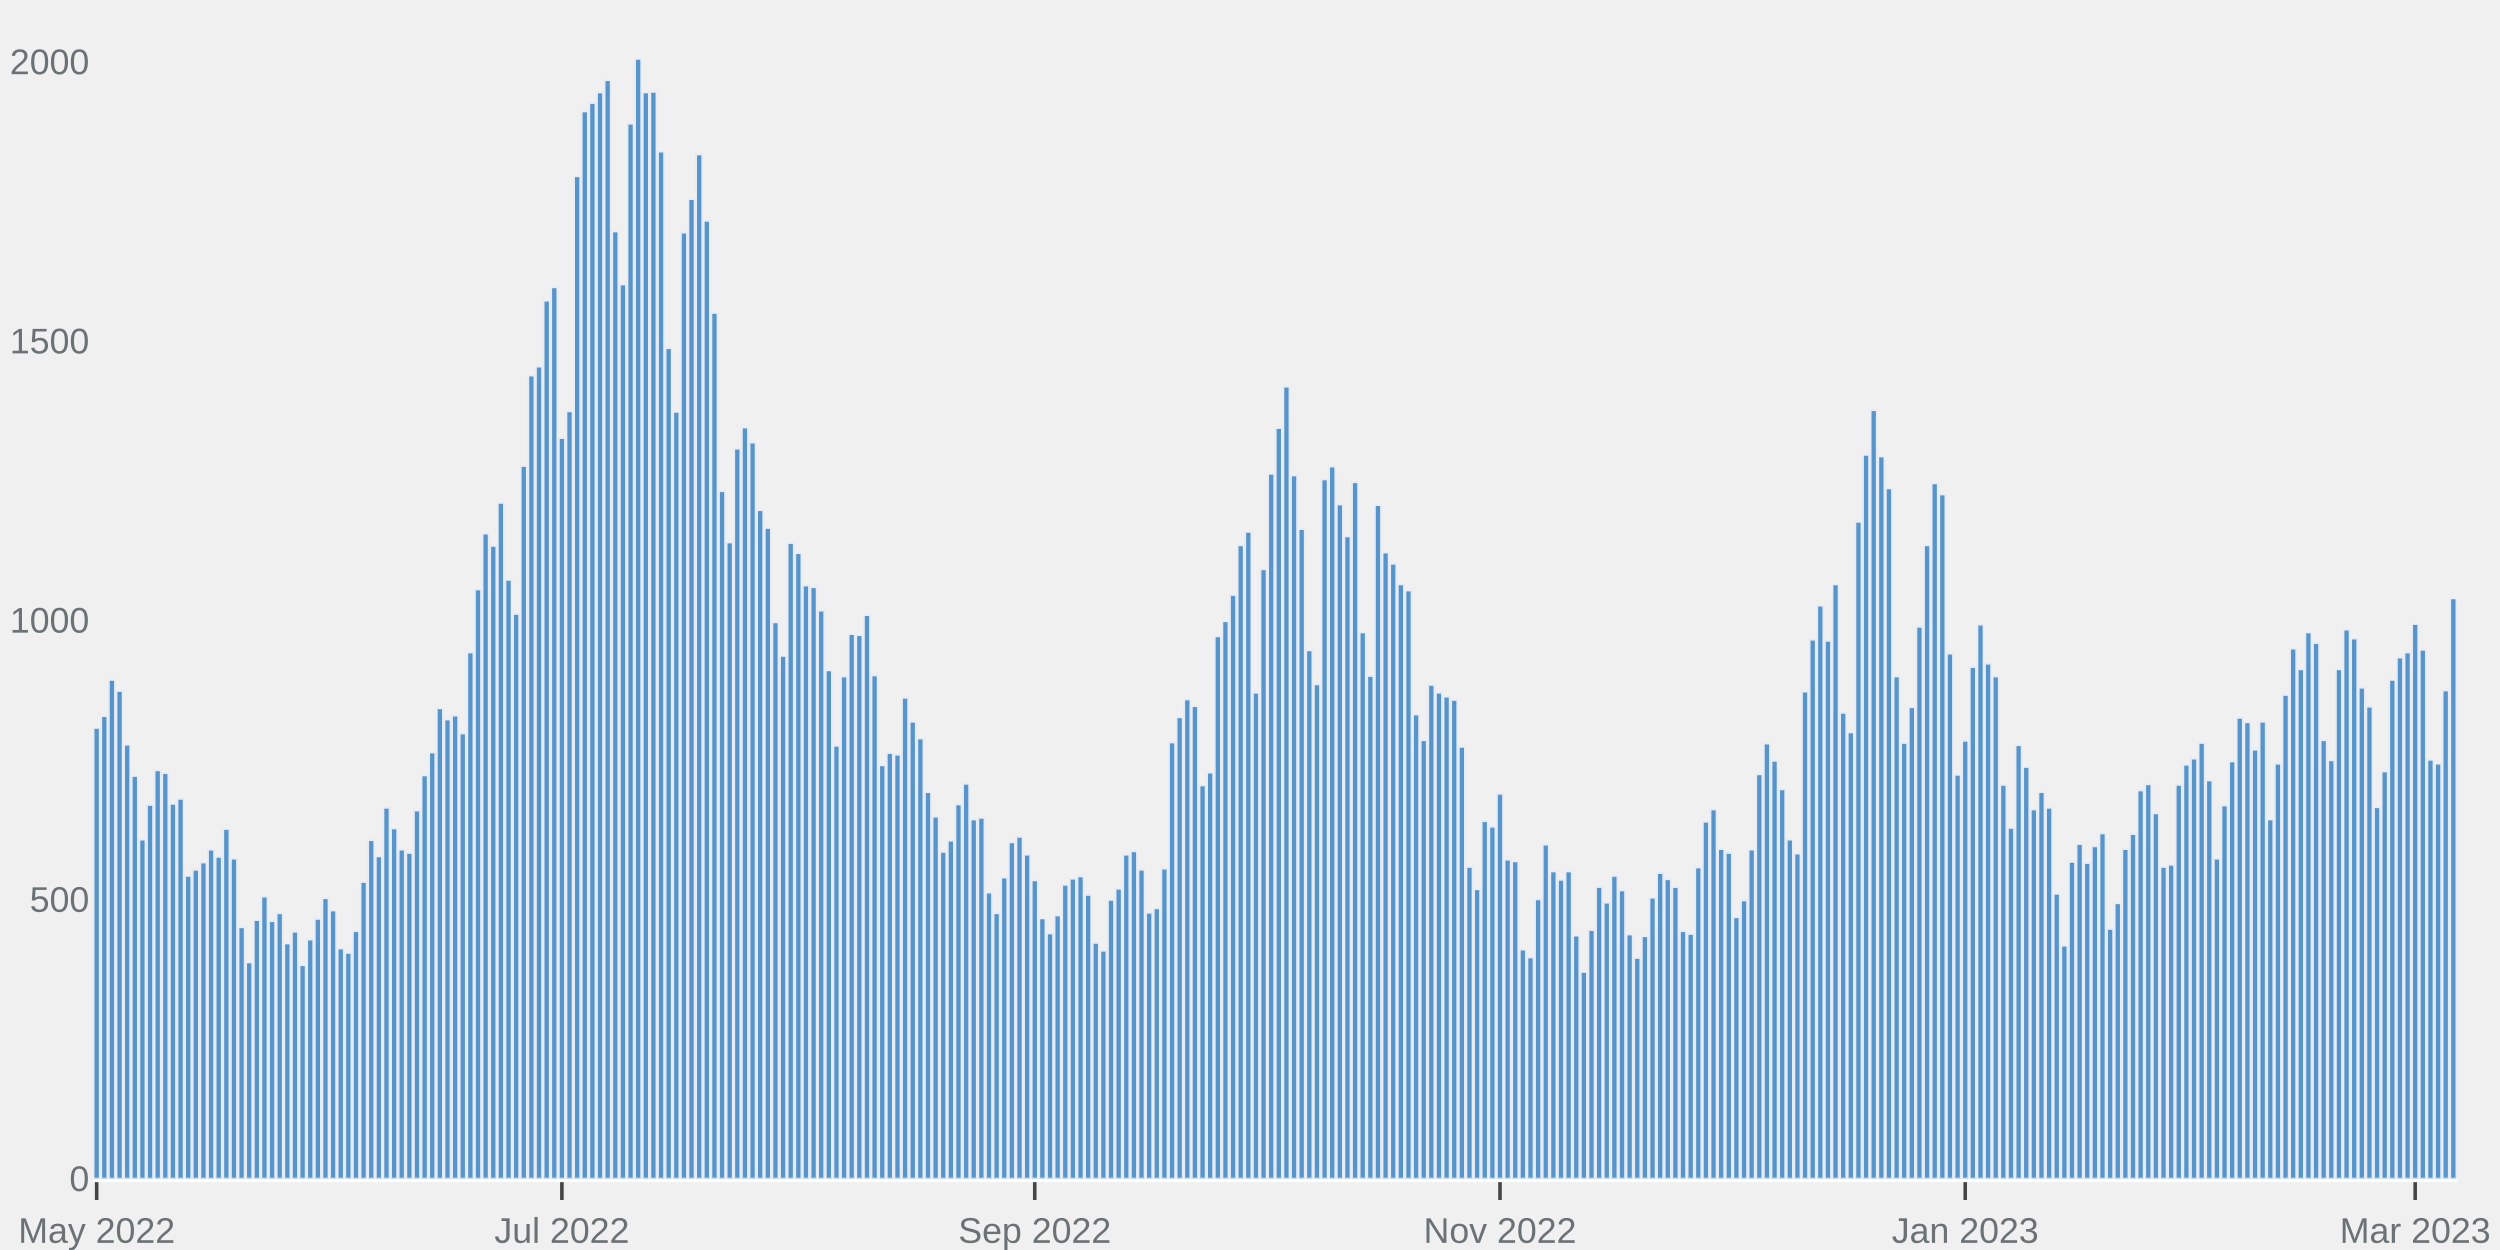
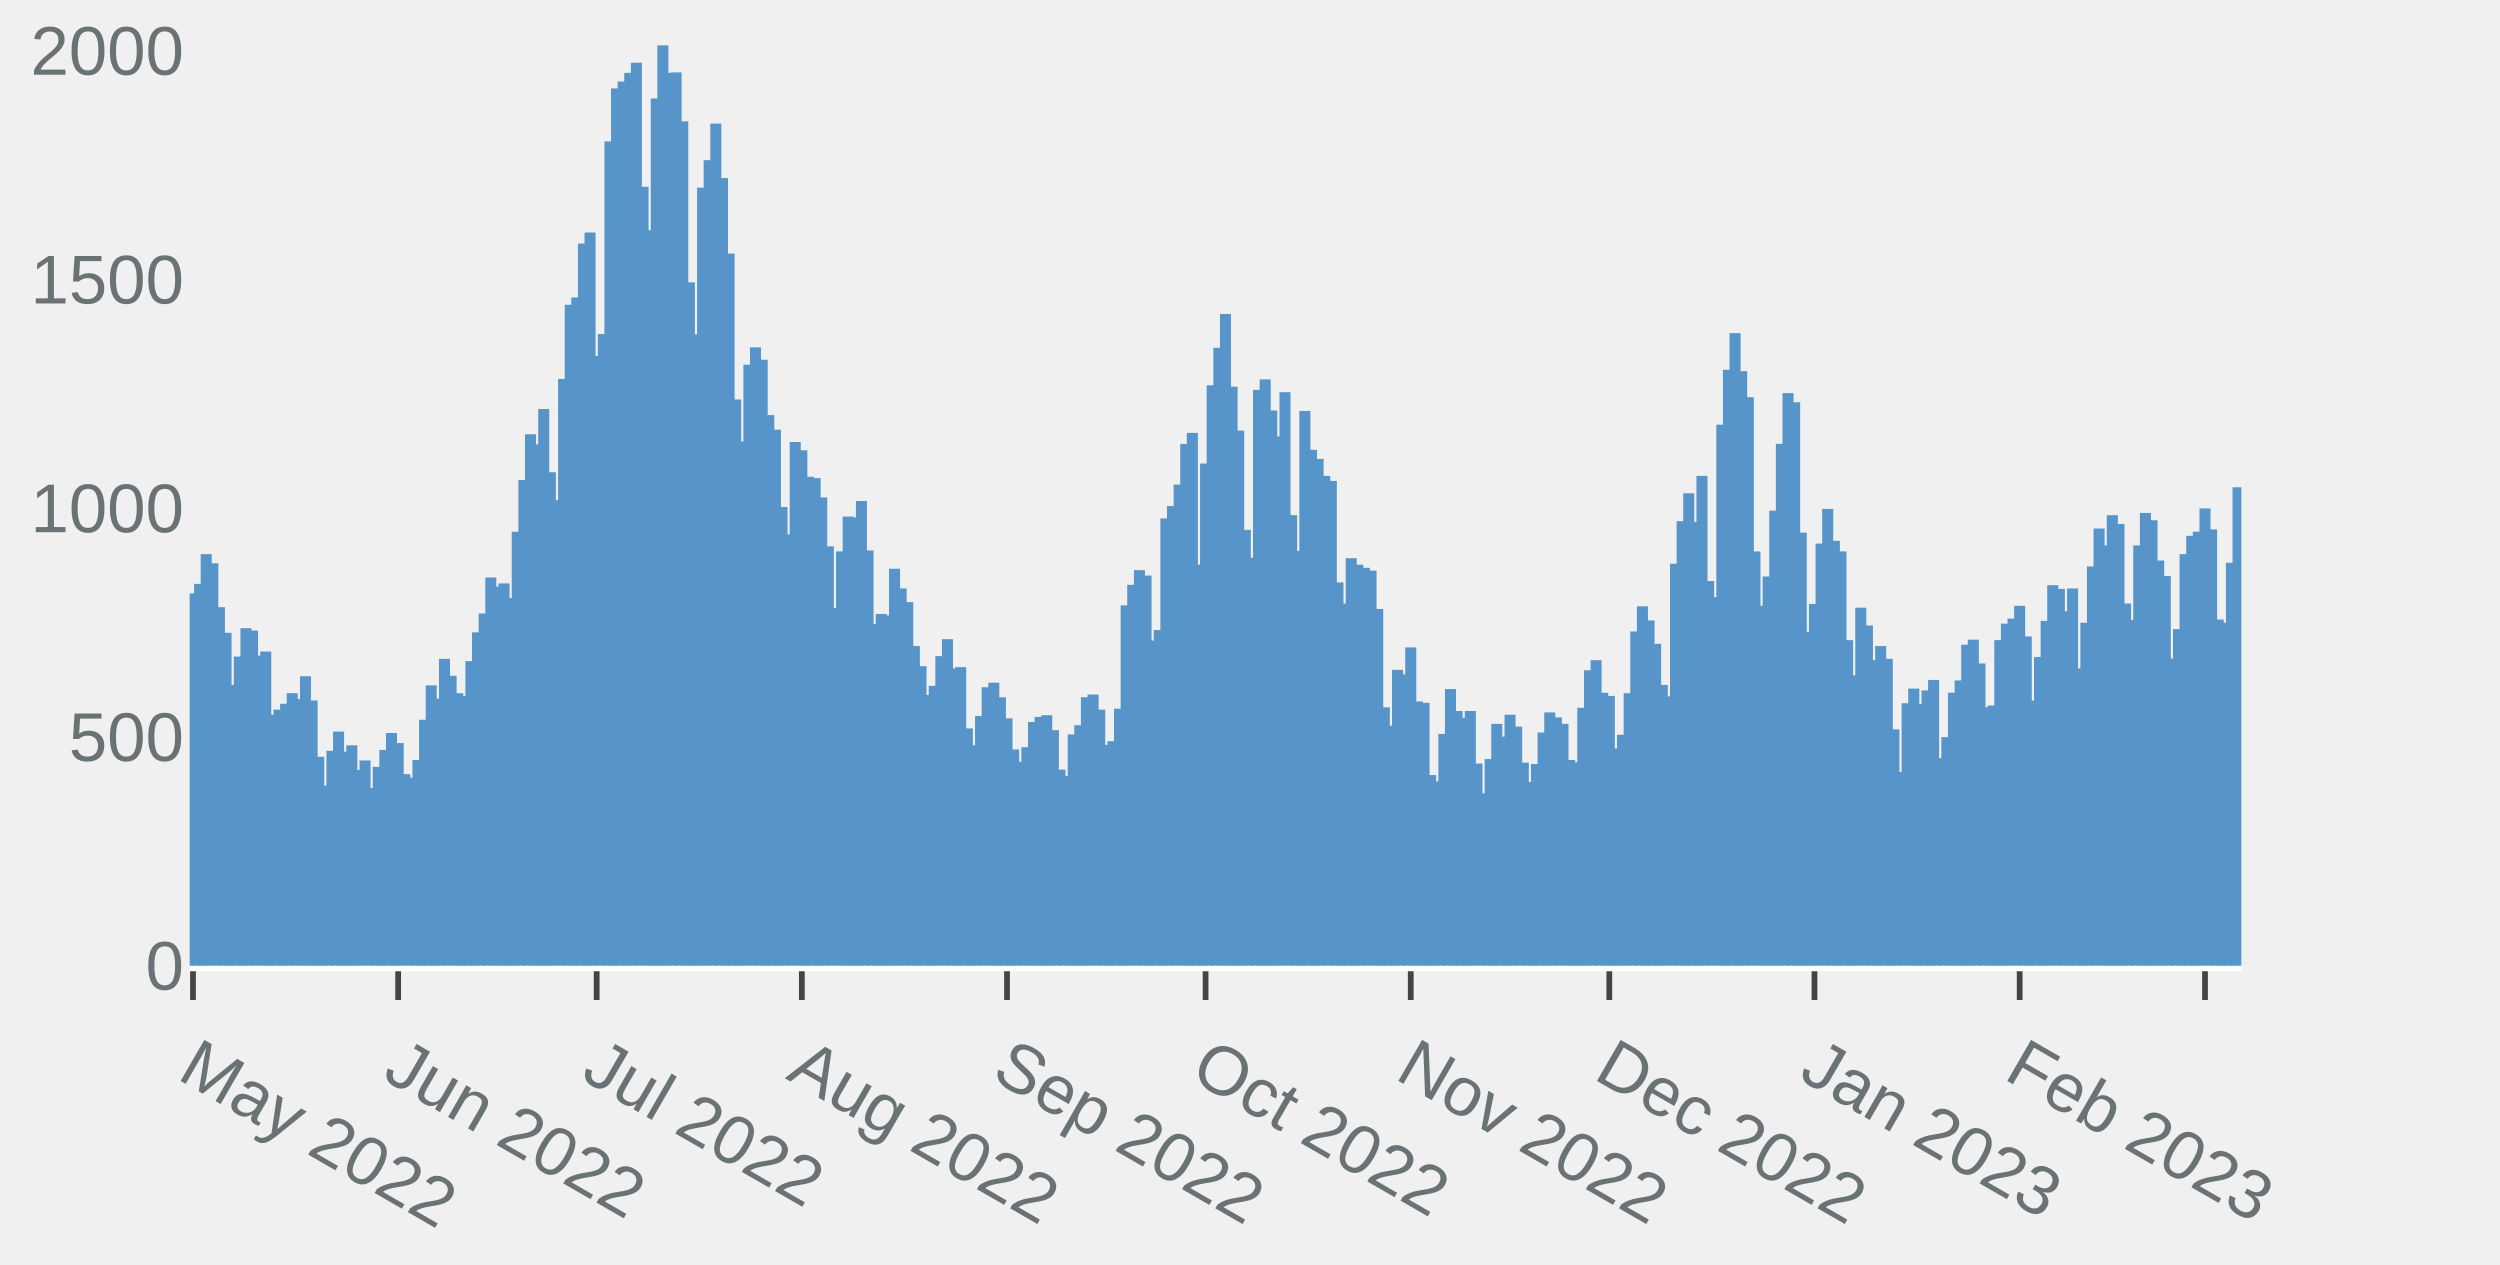
- <svg xmlns="http://www.w3.org/2000/svg" width="700" height="350" class="main-svg">
-   <path fill="none" d="M0 0h700v350H0z" style="fill:#000;fill-opacity:0" />
+ <svg xmlns="http://www.w3.org/2000/svg" width="435" height="220" class="main-svg">
+   <path fill="none" d="M0 0h435v220H0z" style="fill:#000;fill-opacity:0" />
  <defs>
    <clipPath id="a" class="plotclip">
-       <path d="M0 0h662v330H0z" />
+       <path d="M0 0h357v168H0z" />
    </clipPath>
  </defs>
  <g class="bglayer">
-     <path fill="none" d="M26 0h662v330H26z" class="bg" style="fill:#000;fill-opacity:0;stroke-width:0" />
+     <path fill="none" d="M33 0h357v168H33z" class="bg" style="fill:#000;fill-opacity:0;stroke-width:0" />
  </g>
  <g class="cartesianlayer">
    <g class="subplot xy">
      <g class="zerolinelayer">
-         <path d="M26 0h662" class="yzl zl crisp" style="stroke:#fff;stroke-opacity:1;stroke-width:2px" transform="translate(0 330)" />
+         <path d="M33 0h357" class="yzl zl crisp" style="stroke:#fff;stroke-opacity:1;stroke-width:2px" transform="translate(0 168)" />
      </g>
-       <g class="plot" clip-path="url(#a)" transform="translate(26)">
+       <g class="plot" clip-path="url(#a)" transform="translate(33)">
        <g class="barlayer mlayer">
          <g class="trace bars" style="opacity:1">
            <g class="points">
-               <path d="M.21 330V203.82h1.71V330ZM2.35 330V200.53h1.71V330ZM4.48 330V190.37h1.71V330ZM6.62 330V193.5h1.71V330ZM8.76 330V208.51h1.7V330ZM10.89 330V217.27h1.71V330ZM13.03 330v-94.91h1.7V330ZM15.16 330V225.4h1.71V330ZM17.3 330V215.7h1.71V330ZM19.43 330V216.48h1.71V330ZM21.57 330V225.08h1.71V330ZM23.7 330V223.68h1.71V330ZM25.84 330v-84.75h1.71V330ZM27.97 330v-86.47h1.71V330ZM30.11 330v-88.5h1.71V330ZM32.25 330v-92.1h1.7V330ZM34.38 330v-90.06h1.71V330ZM36.52 330v-97.88h1.71V330ZM38.65 330v-89.59h1.71V330ZM40.79 330v-70.36h1.71V330ZM42.92 330v-60.51h1.71V330ZM45.06 330v-72.39h1.71V330ZM47.19 330v-78.96h1.71V330ZM49.33 330v-72.08h1.71V330ZM51.47 330v-74.27h1.7V330ZM53.6 330v-65.83h1.71V330ZM55.74 330v-69.11h1.7V330ZM57.87 330v-59.73h1.71V330ZM60.01 330v-66.92h1.71V330ZM62.14 330v-72.71h1.71V330ZM64.28 330v-78.49h1.71V330ZM66.41 330v-75.05h1.71V330ZM68.55 330v-64.42h1.71V330ZM70.68 330v-63.17h1.71V330ZM72.82 330v-69.27h1.71V330ZM74.96 330v-83.03h1.7V330ZM77.09 330v-94.75h1.71V330ZM79.23 330v-90.22h1.7V330ZM81.36 330V226.18h1.71V330ZM83.5 330v-98.04h1.71V330ZM85.63 330v-92.1h1.71V330ZM87.77 330v-91.16h1.71V330ZM89.9 330V226.96h1.71V330ZM92.04 330V217.11h1.71V330ZM94.17 330V210.7h1.71V330ZM96.31 330V198.35h1.71V330ZM98.45 330V201.47h1.7V330ZM100.58 330V200.38h1.71V330ZM102.72 330V205.38h1.71V330ZM104.85 330V182.71h1.71V330ZM106.99 330V165.04h1.71V330ZM109.12 330V149.41h1.71V330ZM111.26 330V152.85h1.71V330ZM113.39 330V140.81h1.71V330ZM115.53 330V162.38h1.71V330ZM117.67 330V171.92h1.7V330ZM119.8 330V130.49h1.71V330ZM121.94 330V105.16h1.7V330ZM124.07 330V102.65h1.71V330ZM126.21 330V84.2h1.71V330ZM128.34 330V80.45h1.71V330ZM130.48 330V122.67h1.71V330ZM132.61 330V115.16h1.71V330ZM134.75 330V49.34h1.71V330ZM136.88 330V31.2h1.71V330ZM139.02 330V28.85h1.71V330ZM141.16 330V25.88h1.7V330ZM143.29 330V22.44H145V330ZM145.43 330V64.81h1.7V330ZM147.56 330V79.67h1.71V330ZM149.7 330V34.64h1.71V330ZM151.83 330V16.5h1.71V330ZM153.97 330V25.88h1.71V330ZM156.1 330V25.73h1.71V330ZM158.24 330V42.46h1.71V330ZM160.37 330V97.49h1.71V330ZM162.51 330V115.32h1.71V330ZM164.65 330V65.13h1.7V330ZM166.78 330V55.75h1.71V330ZM168.92 330V43.24h1.71V330ZM171.05 330V61.84h1.71V330ZM173.19 330V87.64h1.71V330ZM175.32 330V137.52h1.71V330ZM177.46 330V151.91h1.71V330ZM179.59 330V125.64h1.71V330ZM181.73 330V119.7h1.71V330ZM183.87 330V123.92h1.7V330ZM186 330V142.84h1.71V330ZM188.14 330V147.84h1.7V330ZM190.27 330V174.27h1.71V330ZM192.41 330V183.65h1.71V330ZM194.54 330V152.06h1.71V330ZM196.68 330V154.88h1.71V330ZM198.81 330V163.95h1.71V330ZM200.95 330V164.42h1.71V330ZM203.08 330V170.98h1.71V330ZM205.22 330V187.71h1.71V330ZM207.36 330V208.82h1.7V330ZM209.49 330V189.43h1.71V330ZM211.63 330V177.55h1.7V330ZM213.76 330V177.86h1.71V330ZM215.9 330V172.23h1.71V330ZM218.03 330V189.12h1.71V330ZM220.17 330V214.29h1.71V330ZM222.3 330V210.85h1.71V330ZM224.44 330V211.32h1.71V330ZM226.57 330V195.37h1.71V330ZM228.71 330V202.1h1.71V330ZM230.85 330V206.79h1.7V330ZM232.98 330V221.8h1.71V330ZM235.12 330V228.68h1.71V330ZM237.25 330v-91.47h1.71V330ZM239.39 330v-94.6h1.71V330ZM241.52 330V225.24h1.71V330ZM243.66 330V219.45h1.71V330ZM245.79 330V229.46h1.71V330ZM247.93 330V228.99h1.71V330ZM250.07 330v-80.06h1.7V330ZM252.2 330v-74.27h1.71V330ZM254.34 330v-84.28h1.7V330ZM256.47 330v-94.13h1.71V330ZM258.61 330v-95.69h1.71V330ZM260.74 330v-90.69h1.71V330ZM262.88 330v-83.5h1.71V330ZM265.01 330v-72.86h1.71V330ZM267.15 330v-68.64h1.71V330ZM269.28 330v-73.65h1.71V330ZM271.42 330v-82.24h1.71V330ZM273.56 330v-83.96h1.7V330ZM275.69 330v-84.59h1.71V330ZM277.83 330v-79.43h1.7V330ZM279.96 330v-65.98h1.71V330ZM282.1 330v-63.79h1.71V330ZM284.23 330v-78.02h1.71V330ZM286.37 330v-81.15h1.71V330ZM288.5 330v-90.69h1.71V330ZM290.64 330v-91.63h1.71V330ZM292.77 330v-86.47h1.71V330ZM294.91 330v-74.43h1.71V330ZM297.05 330v-75.68h1.7V330ZM299.18 330v-86.78h1.71V330ZM301.32 330V207.88h1.71V330ZM303.45 330V200.85h1.71V330ZM305.59 330V195.84h1.71V330ZM307.72 330V197.72h1.71V330ZM309.86 330V219.92h1.71V330ZM311.99 330V216.33h1.71V330ZM314.13 330V178.18h1.71V330ZM316.27 330V173.95h1.7V330ZM318.4 330V166.6h1.71V330ZM320.54 330V152.69h1.7V330ZM322.67 330V148.94h1.71V330ZM324.81 330V193.97h1.71V330ZM326.94 330V159.41h1.71V330ZM329.08 330V132.67h1.71V330ZM331.21 330V119.85h1.71V330ZM333.35 330V108.28h1.71V330ZM335.48 330V133.14h1.71V330ZM337.62 330V148.15h1.71V330ZM339.76 330V182.08h1.7V330ZM341.89 330V191.62h1.71V330ZM344.03 330V134.24h1.7V330ZM346.16 330V130.64h1.71V330ZM348.3 330V141.27h1.71V330ZM350.43 330V150.19h1.71V330ZM352.57 330V135.02h1.71V330ZM354.7 330V177.08h1.71V330ZM356.84 330V189.28h1.71V330ZM358.97 330V141.43h1.71V330ZM361.11 330V154.72h1.71V330ZM363.25 330V157.85h1.7V330ZM365.38 330V163.63h1.71V330ZM367.52 330V165.35h1.71V330ZM369.65 330V200.07h1.71V330ZM371.79 330V207.26h1.71V330ZM373.92 330V191.78h1.71V330ZM376.06 330V193.97h1.71V330ZM378.19 330V195.06h1.71V330ZM380.33 330V196h1.71v134ZM382.47 330V209.13h1.7V330ZM384.6 330v-87.25h1.71V330ZM386.74 330v-80.99h1.7V330ZM388.87 330V229.93h1.71V330ZM391.01 330v-98.51h1.71V330ZM393.14 330V222.27h1.71V330ZM395.28 330v-89.28h1.71V330ZM397.41 330v-88.81h1.71V330ZM399.55 330v-64.11h1.71V330ZM401.68 330v-61.92h1.71V330ZM403.82 330v-78.18h1.71V330ZM405.96 330v-93.5h1.7V330ZM408.09 330v-86h1.71v86ZM410.23 330v-83.65h1.7V330ZM412.36 330v-86h1.71v86ZM414.5 330v-68.02h1.71V330ZM416.63 330v-57.85h1.71V330ZM418.77 330v-69.58h1.71V330ZM420.9 330v-81.62h1.71V330ZM423.04 330v-77.24h1.71V330ZM425.17 330v-84.75h1.71V330ZM427.31 330v-80.68h1.71V330ZM429.45 330v-68.33h1.7V330ZM431.58 330v-61.76h1.71V330ZM433.72 330v-67.86h1.71V330ZM435.85 330v-78.65h1.71V330ZM437.99 330v-85.53h1.71V330ZM440.12 330v-83.81h1.71V330ZM442.26 330v-81.62h1.71V330ZM444.39 330v-69.27h1.71V330ZM446.53 330v-68.49h1.71V330ZM448.67 330v-87.09h1.7V330ZM450.8 330v-99.91h1.71V330ZM452.94 330V226.65h1.7V330ZM455.07 330v-92.25h1.71V330ZM457.21 330v-91.16h1.71V330ZM459.34 330v-73.18h1.71V330ZM461.48 330v-77.87h1.71V330ZM463.61 330v-92.1h1.71V330ZM465.75 330V216.8h1.71V330ZM467.88 330V208.2h1.71V330ZM470.02 330V213.04h1.71V330ZM472.16 330V221.02h1.7V330ZM474.29 330v-94.91H476V330ZM476.43 330v-91h1.7v91ZM478.56 330V193.65h1.71V330ZM480.7 330V179.11h1.71V330ZM482.83 330V169.58h1.71V330ZM484.97 330V179.43h1.71V330ZM487.1 330V163.63h1.71V330ZM489.24 330V199.6h1.71V330ZM491.37 330V205.07h1.71V330ZM493.51 330V146.12h1.71V330ZM495.65 330V127.36h1.7V330ZM497.78 330V114.85h1.71V330ZM499.92 330V127.83h1.71V330ZM502.05 330V136.74h1.71V330ZM504.19 330V189.43h1.71V330ZM506.32 330V208.04h1.71V330ZM508.46 330V198.03h1.71V330ZM510.59 330V175.52h1.71V330ZM512.73 330V152.69h1.71V330ZM514.87 330V135.33h1.7V330ZM517 330V138.46h1.71V330ZM519.14 330V183.02h1.7V330ZM521.27 330V216.95h1.71V330ZM523.41 330V207.41h1.71V330ZM525.54 330V186.78h1.71V330ZM527.68 330V174.89h1.71V330ZM529.81 330V185.84h1.71V330ZM531.95 330V189.43h1.71V330ZM534.08 330V219.77h1.71V330ZM536.22 330v-98.19h1.71V330ZM538.36 330V208.67h1.7V330ZM540.49 330V214.76h1.71V330ZM542.63 330V226.65h1.7V330ZM544.76 330V221.8h1.71V330ZM546.9 330V226.18h1.71V330ZM549.03 330v-79.74h1.71V330ZM551.17 330v-65.2h1.71V330ZM553.3 330v-88.66h1.71V330ZM555.44 330v-93.66h1.71V330ZM557.57 330v-88.34h1.71V330ZM559.71 330v-93.03h1.71V330ZM561.85 330v-96.63h1.7V330ZM563.98 330v-69.89h1.71V330ZM566.12 330v-77.09h1.71V330ZM568.25 330v-92.25h1.71V330ZM570.39 330v-96.47h1.71V330ZM572.52 330V221.33h1.71V330ZM574.66 330V219.61h1.71V330ZM576.79 330V227.74h1.71V330ZM578.93 330v-87.25h1.71V330ZM581.07 330v-87.87h1.7V330ZM583.2 330V219.77h1.71V330ZM585.34 330V214.14h1.7V330ZM587.47 330V212.42h1.71V330ZM589.61 330V208.04h1.71V330ZM591.74 330V218.52h1.71V330ZM593.88 330v-89.59h1.71V330ZM596.01 330V225.55h1.71V330ZM598.15 330V213.2h1.71V330ZM600.28 330V201h1.71v129ZM602.42 330V202.25h1.71V330ZM604.56 330V209.92h1.7V330ZM606.69 330V202.1h1.71V330ZM608.83 330V229.46h1.7V330ZM610.96 330V213.83h1.71V330ZM613.1 330V194.59h1.71V330ZM615.23 330V181.62h1.71V330ZM617.37 330V187.4h1.71V330ZM619.5 330V177.08h1.71V330ZM621.64 330V180.05h1.71V330ZM623.77 330V207.26h1.71V330ZM625.91 330V212.89h1.71V330ZM628.05 330V187.4h1.7V330ZM630.18 330V176.3h1.71V330ZM632.32 330V178.8h1.71V330ZM634.45 330V192.56h1.71V330ZM636.59 330V197.88h1.71V330ZM638.72 330V226.02h1.71V330ZM640.86 330V216.01h1.71V330ZM642.99 330V190.37h1.71V330ZM645.13 330V184.12h1.71V330ZM647.27 330V182.71h1.7V330ZM649.4 330V174.74h1.71V330ZM651.54 330V181.93h1.7V330ZM653.67 330V212.73h1.71V330ZM655.81 330V213.83h1.71V330ZM657.94 330V193.34h1.71V330ZM660.08 330V167.54h1.71V330Z" class="point" style="vector-effect:none;opacity:1;stroke-width:.5px;fill:#5694ca;fill-opacity:1;stroke:#e5ecf6;stroke-opacity:1" />
+               <path d="M.12 168v-64.24h.92V168ZM1.27 168v-65.91h.92V168ZM2.42 168V96.92h.92V168ZM3.57 168V98.51h.92V168ZM4.72 168v-61.85h.92V168ZM5.87 168v-57.39h.92V168ZM7.02 168v-48.32h.93V168ZM8.18 168v-53.25h.92V168ZM9.33 168v-58.19h.92V168ZM10.48 168v-57.79h.92V168ZM11.63 168v-53.41h.92V168ZM12.78 168v-54.13h.92V168ZM13.93 168v-43.14h.93V168ZM15.09 168v-44.02h.92V168ZM16.24 168v-45.05h.92V168ZM17.39 168v-46.88h.92V168ZM18.54 168v-45.85h.92V168ZM19.69 168v-49.83h.92V168ZM20.84 168v-45.61h.93V168ZM22 168v-35.82h.92V168ZM23.15 168v-30.81h.92V168ZM24.3 168v-36.86h.92V168ZM25.45 168v-40.2h.92V168ZM26.6 168v-36.7h.92V168ZM27.75 168v-37.81h.93V168ZM28.91 168v-33.51h.92V168ZM30.06 168v-35.18h.92V168ZM31.21 168v-30.41h.92V168ZM32.36 168v-34.07h.92V168ZM33.51 168v-37.01h.92V168ZM34.66 168v-39.96h.92V168ZM35.82 168v-38.21h.92V168ZM36.97 168v-32.8h.92V168ZM38.12 168v-32.16h.92V168ZM39.27 168v-35.26h.92V168ZM40.42 168v-42.27h.92V168ZM41.57 168v-48.24h.92V168ZM42.72 168v-45.93h.93V168ZM43.88 168v-52.86h.92V168ZM45.03 168v-49.91h.92V168ZM46.18 168v-46.88h.92V168ZM47.33 168v-46.41h.92V168ZM48.48 168v-52.46h.92V168ZM49.63 168v-57.47h.93V168ZM50.79 168v-60.74h.92V168ZM51.94 168v-67.02h.92V168ZM53.09 168v-65.43h.92V168ZM54.24 168v-65.99h.92V168ZM55.39 168v-63.44h.92V168ZM56.54 168V93.02h.93V168ZM57.7 168V84.02h.92V168ZM58.85 168V76.06h.92V168ZM60 168V77.81h.92V168ZM61.15 168V71.68h.92V168ZM62.3 168V82.67h.92V168ZM63.45 168V87.52h.93V168ZM64.61 168V66.43h.92V168ZM65.76 168V53.53h.92V168ZM66.91 168V52.26h.92V168ZM68.06 168V42.87h.92V168ZM69.21 168V40.96h.92V168ZM70.36 168V62.45h.92V168ZM71.52 168V58.63h.92V168ZM72.67 168V25.12h.92V168ZM73.82 168V15.88h.92V168ZM74.97 168V14.69h.92V168ZM76.12 168V13.18h.92V168ZM77.27 168V11.42h.92V168ZM78.42 168V33h.93v135ZM79.58 168V40.56h.92V168ZM80.73 168V17.63h.92V168ZM81.88 168V8.4h.92V168ZM83.03 168V13.18h.92V168ZM84.18 168V13.1h.92V168ZM85.33 168V21.61h.93V168ZM86.49 168V49.63h.92V168ZM87.64 168V58.71h.92V168ZM88.79 168V33.16h.92V168ZM89.94 168V28.38h.92V168ZM91.09 168V22.01h.92V168ZM92.24 168V31.48h.93V168ZM93.4 168V44.62h.92V168ZM94.55 168V70.01h.92V168ZM95.7 168V77.33h.92V168ZM96.85 168V63.96h.92V168ZM98 168V60.94h.92V168ZM99.15 168V63.09h.93V168ZM100.31 168V72.72h.92V168ZM101.46 168V75.26h.92V168ZM102.61 168V88.72h.92V168ZM103.76 168V93.49h.92V168ZM104.91 168V77.41h.92V168ZM106.06 168V78.85h.92V168ZM107.22 168V83.46h.92V168ZM108.37 168V83.7h.92V168ZM109.52 168V87.05h.92V168ZM110.67 168V95.56h.92V168ZM111.82 168v-61.69h.92V168ZM112.97 168V96.44h.92V168ZM114.12 168V90.39h.93V168ZM115.28 168V90.55h.92V168ZM116.43 168V87.68h.92V168ZM117.58 168V96.28h.92V168ZM118.73 168v-58.9h.92V168ZM119.88 168v-60.66h.92V168ZM121.03 168v-60.42h.93V168ZM122.19 168V99.46h.92V168ZM123.34 168v-65.11h.92V168ZM124.49 168v-62.73h.92V168ZM125.64 168v-55.08h.92V168ZM126.79 168v-51.58h.92V168ZM127.94 168v-46.57h.93V168ZM129.1 168v-48.16h.92V168ZM130.25 168v-53.33h.92V168ZM131.4 168v-56.28h.92V168ZM132.55 168v-51.18h.92V168ZM133.7 168v-51.42h.92V168ZM134.85 168v-40.76h.93V168ZM136.01 168v-37.81h.92V168ZM137.16 168v-42.9h.92V168ZM138.31 168v-47.92h.92V168ZM139.46 168v-48.72h.92V168ZM140.61 168v-46.17h.92V168ZM141.76 168v-42.51h.92V168ZM142.92 168v-37.09h.92V168ZM144.07 168v-34.94h.92V168ZM145.22 168v-37.49h.92V168ZM146.37 168v-41.87h.92V168ZM147.52 168v-42.75h.92V168ZM148.67 168v-43.06h.92V168ZM149.82 168v-40.44h.93V168ZM150.98 168v-33.59h.92V168ZM152.13 168v-32.48h.92V168ZM153.28 168v-39.72h.92V168ZM154.43 168v-41.31h.92V168ZM155.58 168v-46.17h.92V168ZM156.73 168v-46.65h.93V168ZM157.89 168v-44.02h.92V168ZM159.04 168v-37.89h.92V168ZM160.19 168v-38.53h.92V168ZM161.34 168v-44.18h.92V168ZM162.49 168v-62.17h.92V168ZM163.64 168v-65.75h.93V168ZM164.8 168V99.7h.92V168ZM165.95 168v-67.34h.92V168ZM167.1 168v-56.04h.92V168ZM168.25 168v-57.87h.92V168ZM169.4 168V90.71h.92V168ZM170.55 168V88.56h.93V168ZM171.71 168V84.82h.92V168ZM172.86 168V77.73h.92V168ZM174.01 168V75.82h.92V168ZM175.16 168V98.75h.92V168ZM176.31 168V81.16h.92V168ZM177.46 168V67.54h.92V168ZM178.62 168V61.02h.92V168ZM179.77 168V55.13h.92V168ZM180.92 168V67.78h.92V168ZM182.07 168V75.42h.92V168ZM183.22 168V92.7h.92V168ZM184.37 168V97.55h.92V168ZM185.52 168V68.34h.93V168ZM186.68 168V66.51h.92V168ZM187.83 168V71.92h.92V168ZM188.98 168V76.46h.92V168ZM190.13 168V68.74h.92V168ZM191.28 168V90.15h.92V168ZM192.43 168V96.36h.93V168ZM193.59 168V72h.92v96ZM194.74 168V78.77h.92V168ZM195.89 168V80.36h.92V168ZM197.04 168V83.3h.92V168ZM198.19 168V84.18h.92V168ZM199.34 168v-66.15h.93V168ZM200.5 168v-62.49h.92V168ZM201.65 168V97.63h.92V168ZM202.8 168V98.75h.92V168ZM203.95 168V99.3h.92V168ZM205.1 168V99.78h.92V168ZM206.25 168v-61.53h.93V168ZM207.41 168v-44.42h.92V168ZM208.56 168v-41.23h.92V168ZM209.71 168v-50.94h.92V168ZM210.86 168v-50.15h.92V168ZM212.01 168v-54.85h.92V168ZM213.16 168v-45.45h.92V168ZM214.32 168v-45.21h.92V168ZM215.47 168v-32.64h.92V168ZM216.62 168v-31.52h.92V168ZM217.77 168v-39.8h.92V168ZM218.92 168v-47.6h.92V168ZM220.07 168v-43.78h.92V168ZM221.22 168v-42.59h.93V168ZM222.38 168v-43.78h.92V168ZM223.53 168v-34.63h.92V168ZM224.68 168v-29.45h.92V168ZM225.83 168v-35.42h.92V168ZM226.98 168v-41.55h.92V168ZM228.13 168v-39.32h.93V168ZM229.29 168v-43.14h.92V168ZM230.44 168v-41.07h.92V168ZM231.59 168v-34.79h.92V168ZM232.74 168v-31.44h.92V168ZM233.89 168v-34.55h.92V168ZM235.04 168v-40.04h.93V168ZM236.2 168v-43.54h.92V168ZM237.35 168v-42.67h.92V168ZM238.5 168v-41.55h.92V168ZM239.65 168v-35.26h.92V168ZM240.8 168v-34.87h.92V168ZM241.95 168v-44.34h.93V168ZM243.11 168v-50.87h.92V168ZM244.26 168v-52.62h.92V168ZM245.41 168v-46.96h.92V168ZM246.56 168v-46.41h.92V168ZM247.71 168v-37.25h.92V168ZM248.86 168v-39.64h.92V168ZM250.02 168v-46.88h.92V168ZM251.17 168v-57.63h.92V168ZM252.32 168v-62.01h.92V168ZM253.47 168v-59.54h.92V168ZM254.62 168v-55.48h.92V168ZM255.77 168v-48.32h.92V168ZM256.92 168v-46.33h.93V168ZM258.08 168V98.59h.92V168ZM259.23 168V91.19h.92V168ZM260.38 168V86.33h.92V168ZM261.53 168V91.34h.92V168ZM262.68 168V83.3h.92V168ZM263.83 168v-66.39h.93V168ZM264.99 168v-63.6h.92V168ZM266.14 168V74.39h.92V168ZM267.29 168V64.84h.92V168ZM268.44 168V58.47h.92V168ZM269.59 168V65.08h.92V168ZM270.74 168V69.61h.93V168ZM271.9 168V96.44h.92V168ZM273.05 168v-62.09h.92V168ZM274.2 168v-67.18h.92V168ZM275.35 168V89.35h.92V168ZM276.5 168V77.73h.92V168ZM277.65 168V68.9h.93V168ZM278.81 168V70.49h.92V168ZM279.96 168V93.18h.92V168ZM281.11 168v-57.55h.92V168ZM282.26 168v-62.41h.92V168ZM283.41 168V95.09h.92V168ZM284.56 168V89.04h.92V168ZM285.72 168V94.61h.92V168ZM286.87 168V96.44h.92V168ZM288.02 168v-56.12h.92V168ZM289.17 168v-49.99h.92V168ZM290.32 168v-61.77h.92V168ZM291.47 168v-58.67h.92V168ZM292.62 168v-52.62h.93V168ZM293.78 168v-55.08h.92V168ZM294.93 168v-52.86h.92V168ZM296.08 168v-40.6h.92V168ZM297.23 168v-33.19h.92V168ZM298.38 168v-45.13h.92V168ZM299.53 168v-47.68h.93V168ZM300.69 168v-44.97h.92V168ZM301.84 168v-47.36h.92V168ZM302.99 168v-49.19h.92V168ZM304.14 168v-35.58h.92V168ZM305.29 168v-39.24h.92V168ZM306.44 168v-46.96h.93V168ZM307.6 168v-49.11h.92V168ZM308.75 168v-55.32h.92V168ZM309.9 168v-56.2h.92V168ZM311.05 168v-52.06h.92V168ZM312.2 168v-44.42h.92V168ZM313.35 168v-44.74h.93V168ZM314.51 168v-56.12h.92V168ZM315.66 168v-58.98h.92V168ZM316.81 168v-59.86h.92V168ZM317.96 168v-62.09h.92V168ZM319.11 168v-56.76h.92V168ZM320.26 168v-45.61h.92V168ZM321.42 168v-53.17h.92V168ZM322.57 168v-59.46h.92V168ZM323.72 168v-65.67h.92V168ZM324.87 168v-65.03h.92V168ZM326.02 168v-61.13h.92V168ZM327.17 168v-65.11h.92V168ZM328.32 168v-51.18h.93V168ZM329.48 168v-59.14h.92V168ZM330.63 168V99.07h.92V168ZM331.78 168V92.46h.92V168ZM332.93 168V95.4h.92V168ZM334.08 168V90.15h.92V168ZM335.23 168V91.66h.93V168ZM336.39 168v-62.49h.92V168ZM337.54 168v-59.62h.92V168ZM338.69 168V95.4h.92V168ZM339.84 168V89.75h.92V168ZM340.99 168V91.03h.92V168ZM342.14 168V98.03h.93V168ZM343.3 168v-67.26h.92V168ZM344.45 168v-52.93h.92V168ZM345.6 168v-58.03h.92V168ZM346.75 168V96.92h.92V168ZM347.9 168V93.73h.92V168ZM349.05 168V93.02h.93V168ZM350.21 168V88.96h.92V168ZM351.36 168V92.62h.92V168ZM352.51 168v-59.7h.92V168ZM353.66 168v-59.14h.92V168ZM354.81 168V98.43h.92V168ZM355.96 168V85.29h.92V168Z" class="point" style="vector-effect:none;opacity:1;stroke-width:1px;fill:#5694ca;fill-opacity:1;stroke:#5694ca;stroke-opacity:1" />
            </g>
          </g>
        </g>
      </g>
      <g class="xaxislayer-above">
-         <path d="M0 331v5" class="xtick ticks crisp" style="stroke:#444;stroke-opacity:1;stroke-width:1px" transform="translate(27.07)" />
-         <path d="M0 331v5" class="xtick ticks crisp" style="stroke:#444;stroke-opacity:1;stroke-width:1px" transform="translate(157.33)" />
-         <path d="M0 331v5" class="xtick ticks crisp" style="stroke:#444;stroke-opacity:1;stroke-width:1px" transform="translate(289.73)" />
-         <path d="M0 331v5" class="xtick ticks crisp" style="stroke:#444;stroke-opacity:1;stroke-width:1px" transform="translate(420)" />
-         <path d="M0 331v5" class="xtick ticks crisp" style="stroke:#444;stroke-opacity:1;stroke-width:1px" transform="translate(550.26)" />
-         <path d="M0 331v5" class="xtick ticks crisp" style="stroke:#444;stroke-opacity:1;stroke-width:1px" transform="translate(676.25)" />
-         <text y="348" class="xtick" style="font-family:&quot;GDS Transport&quot;,Arial,sans-serif;font-size:10px;fill:#6b7276;fill-opacity:1;white-space:pre;opacity:1" text-anchor="middle" transform="translate(27.07)">May 2022</text>
-         <text y="348" class="xtick" style="font-family:&quot;GDS Transport&quot;,Arial,sans-serif;font-size:10px;fill:#6b7276;fill-opacity:1;white-space:pre;opacity:1" text-anchor="middle" transform="translate(157.33)">Jul 2022</text>
-         <text y="348" class="xtick" style="font-family:&quot;GDS Transport&quot;,Arial,sans-serif;font-size:10px;fill:#6b7276;fill-opacity:1;white-space:pre;opacity:1" text-anchor="middle" transform="translate(289.73)">Sep 2022</text>
-         <text y="348" class="xtick" style="font-family:&quot;GDS Transport&quot;,Arial,sans-serif;font-size:10px;fill:#6b7276;fill-opacity:1;white-space:pre;opacity:1" text-anchor="middle" transform="translate(420)">Nov 2022</text>
-         <text y="348" class="xtick" style="font-family:&quot;GDS Transport&quot;,Arial,sans-serif;font-size:10px;fill:#6b7276;fill-opacity:1;white-space:pre;opacity:1" text-anchor="middle" transform="translate(550.26)">Jan 2023</text>
-         <text y="348" class="xtick" style="font-family:&quot;GDS Transport&quot;,Arial,sans-serif;font-size:10px;fill:#6b7276;fill-opacity:1;white-space:pre;opacity:1" text-anchor="middle" transform="translate(676.25)">Mar 2023</text>
+         <path d="M0 169v5" class="xtick ticks crisp" style="stroke:#444;stroke-opacity:1;stroke-width:1px" transform="translate(33.58)" />
+         <path d="M0 169v5" class="xtick ticks crisp" style="stroke:#444;stroke-opacity:1;stroke-width:1px" transform="translate(69.28)" />
+         <path d="M0 169v5" class="xtick ticks crisp" style="stroke:#444;stroke-opacity:1;stroke-width:1px" transform="translate(103.82)" />
+         <path d="M0 169v5" class="xtick ticks crisp" style="stroke:#444;stroke-opacity:1;stroke-width:1px" transform="translate(139.52)" />
+         <path d="M0 169v5" class="xtick ticks crisp" style="stroke:#444;stroke-opacity:1;stroke-width:1px" transform="translate(175.22)" />
+         <path d="M0 169v5" class="xtick ticks crisp" style="stroke:#444;stroke-opacity:1;stroke-width:1px" transform="translate(209.77)" />
+         <path d="M0 169v5" class="xtick ticks crisp" style="stroke:#444;stroke-opacity:1;stroke-width:1px" transform="translate(245.47)" />
+         <path d="M0 169v5" class="xtick ticks crisp" style="stroke:#444;stroke-opacity:1;stroke-width:1px" transform="translate(280.02)" />
+         <path d="M0 169v5" class="xtick ticks crisp" style="stroke:#444;stroke-opacity:1;stroke-width:1px" transform="translate(315.72)" />
+         <path d="M0 169v5" class="xtick ticks crisp" style="stroke:#444;stroke-opacity:1;stroke-width:1px" transform="translate(351.42)" />
+         <path d="M0 169v5" class="xtick ticks crisp" style="stroke:#444;stroke-opacity:1;stroke-width:1px" transform="translate(383.67)" />
+         <text y="188.4" class="xtick" style="font-family:Arial;font-size:12px;fill:#6b7276;fill-opacity:1;white-space:pre;opacity:1" transform="rotate(30 16.79 245.061)">May 2022</text>
+         <text y="188.4" class="xtick" style="font-family:Arial;font-size:12px;fill:#6b7276;fill-opacity:1;white-space:pre;opacity:1" transform="rotate(30 34.64 311.678)">Jun 2022</text>
+         <text y="188.4" class="xtick" style="font-family:Arial;font-size:12px;fill:#6b7276;fill-opacity:1;white-space:pre;opacity:1" transform="rotate(30 51.91 376.13)">Jul 2022</text>
+         <text y="188.4" class="xtick" style="font-family:Arial;font-size:12px;fill:#6b7276;fill-opacity:1;white-space:pre;opacity:1" transform="rotate(30 69.76 442.748)">Aug 2022</text>
+         <text y="188.4" class="xtick" style="font-family:Arial;font-size:12px;fill:#6b7276;fill-opacity:1;white-space:pre;opacity:1" transform="rotate(30 87.61 509.365)">Sep 2022</text>
+         <text y="188.4" class="xtick" style="font-family:Arial;font-size:12px;fill:#6b7276;fill-opacity:1;white-space:pre;opacity:1" transform="rotate(30 104.885 573.836)">Oct 2022</text>
+         <text y="188.4" class="xtick" style="font-family:Arial;font-size:12px;fill:#6b7276;fill-opacity:1;white-space:pre;opacity:1" transform="rotate(30 122.735 640.453)">Nov 2022</text>
+         <text y="188.4" class="xtick" style="font-family:Arial;font-size:12px;fill:#6b7276;fill-opacity:1;white-space:pre;opacity:1" transform="rotate(30 140.01 704.924)">Dec 2022</text>
+         <text y="188.4" class="xtick" style="font-family:Arial;font-size:12px;fill:#6b7276;fill-opacity:1;white-space:pre;opacity:1" transform="rotate(30 157.86 771.542)">Jan 2023</text>
+         <text y="188.4" class="xtick" style="font-family:Arial;font-size:12px;fill:#6b7276;fill-opacity:1;white-space:pre;opacity:1" transform="rotate(30 175.71 838.159)">Feb 2023</text>
      </g>
      <g class="yaxislayer-above">
-         <text x="25" y="3.5" class="ytick" style="font-family:&quot;GDS Transport&quot;,Arial,sans-serif;font-size:10px;fill:#6b7276;fill-opacity:1;white-space:pre;opacity:1" text-anchor="end" transform="translate(0 330)">0</text>
-         <text x="25" y="3.5" class="ytick" style="font-family:&quot;GDS Transport&quot;,Arial,sans-serif;font-size:10px;fill:#6b7276;fill-opacity:1;white-space:pre;opacity:1" text-anchor="end" transform="translate(0 251.82)">500</text>
-         <text x="25" y="3.5" class="ytick" style="font-family:&quot;GDS Transport&quot;,Arial,sans-serif;font-size:10px;fill:#6b7276;fill-opacity:1;white-space:pre;opacity:1" text-anchor="end" transform="translate(0 173.64)">1000</text>
-         <text x="25" y="3.5" class="ytick" style="font-family:&quot;GDS Transport&quot;,Arial,sans-serif;font-size:10px;fill:#6b7276;fill-opacity:1;white-space:pre;opacity:1" text-anchor="end" transform="translate(0 95.46)">1500</text>
-         <text x="25" y="3.5" class="ytick" style="font-family:&quot;GDS Transport&quot;,Arial,sans-serif;font-size:10px;fill:#6b7276;fill-opacity:1;white-space:pre;opacity:1" text-anchor="end" transform="translate(0 17.28)">2000</text>
+         <text x="32" y="4.2" class="ytick" style="font-family:Arial;font-size:12px;fill:#6b7276;fill-opacity:1;white-space:pre;opacity:1" text-anchor="end" transform="translate(0 168)">0</text>
+         <text x="32" y="4.2" class="ytick" style="font-family:Arial;font-size:12px;fill:#6b7276;fill-opacity:1;white-space:pre;opacity:1" text-anchor="end" transform="translate(0 128.2)">500</text>
+         <text x="32" y="4.2" class="ytick" style="font-family:Arial;font-size:12px;fill:#6b7276;fill-opacity:1;white-space:pre;opacity:1" text-anchor="end" transform="translate(0 88.4)">1000</text>
+         <text x="32" y="4.2" class="ytick" style="font-family:Arial;font-size:12px;fill:#6b7276;fill-opacity:1;white-space:pre;opacity:1" text-anchor="end" transform="translate(0 48.6)">1500</text>
+         <text x="32" y="4.2" class="ytick" style="font-family:Arial;font-size:12px;fill:#6b7276;fill-opacity:1;white-space:pre;opacity:1" text-anchor="end" transform="translate(0 8.8)">2000</text>
      </g>
    </g>
  </g>
</svg>
